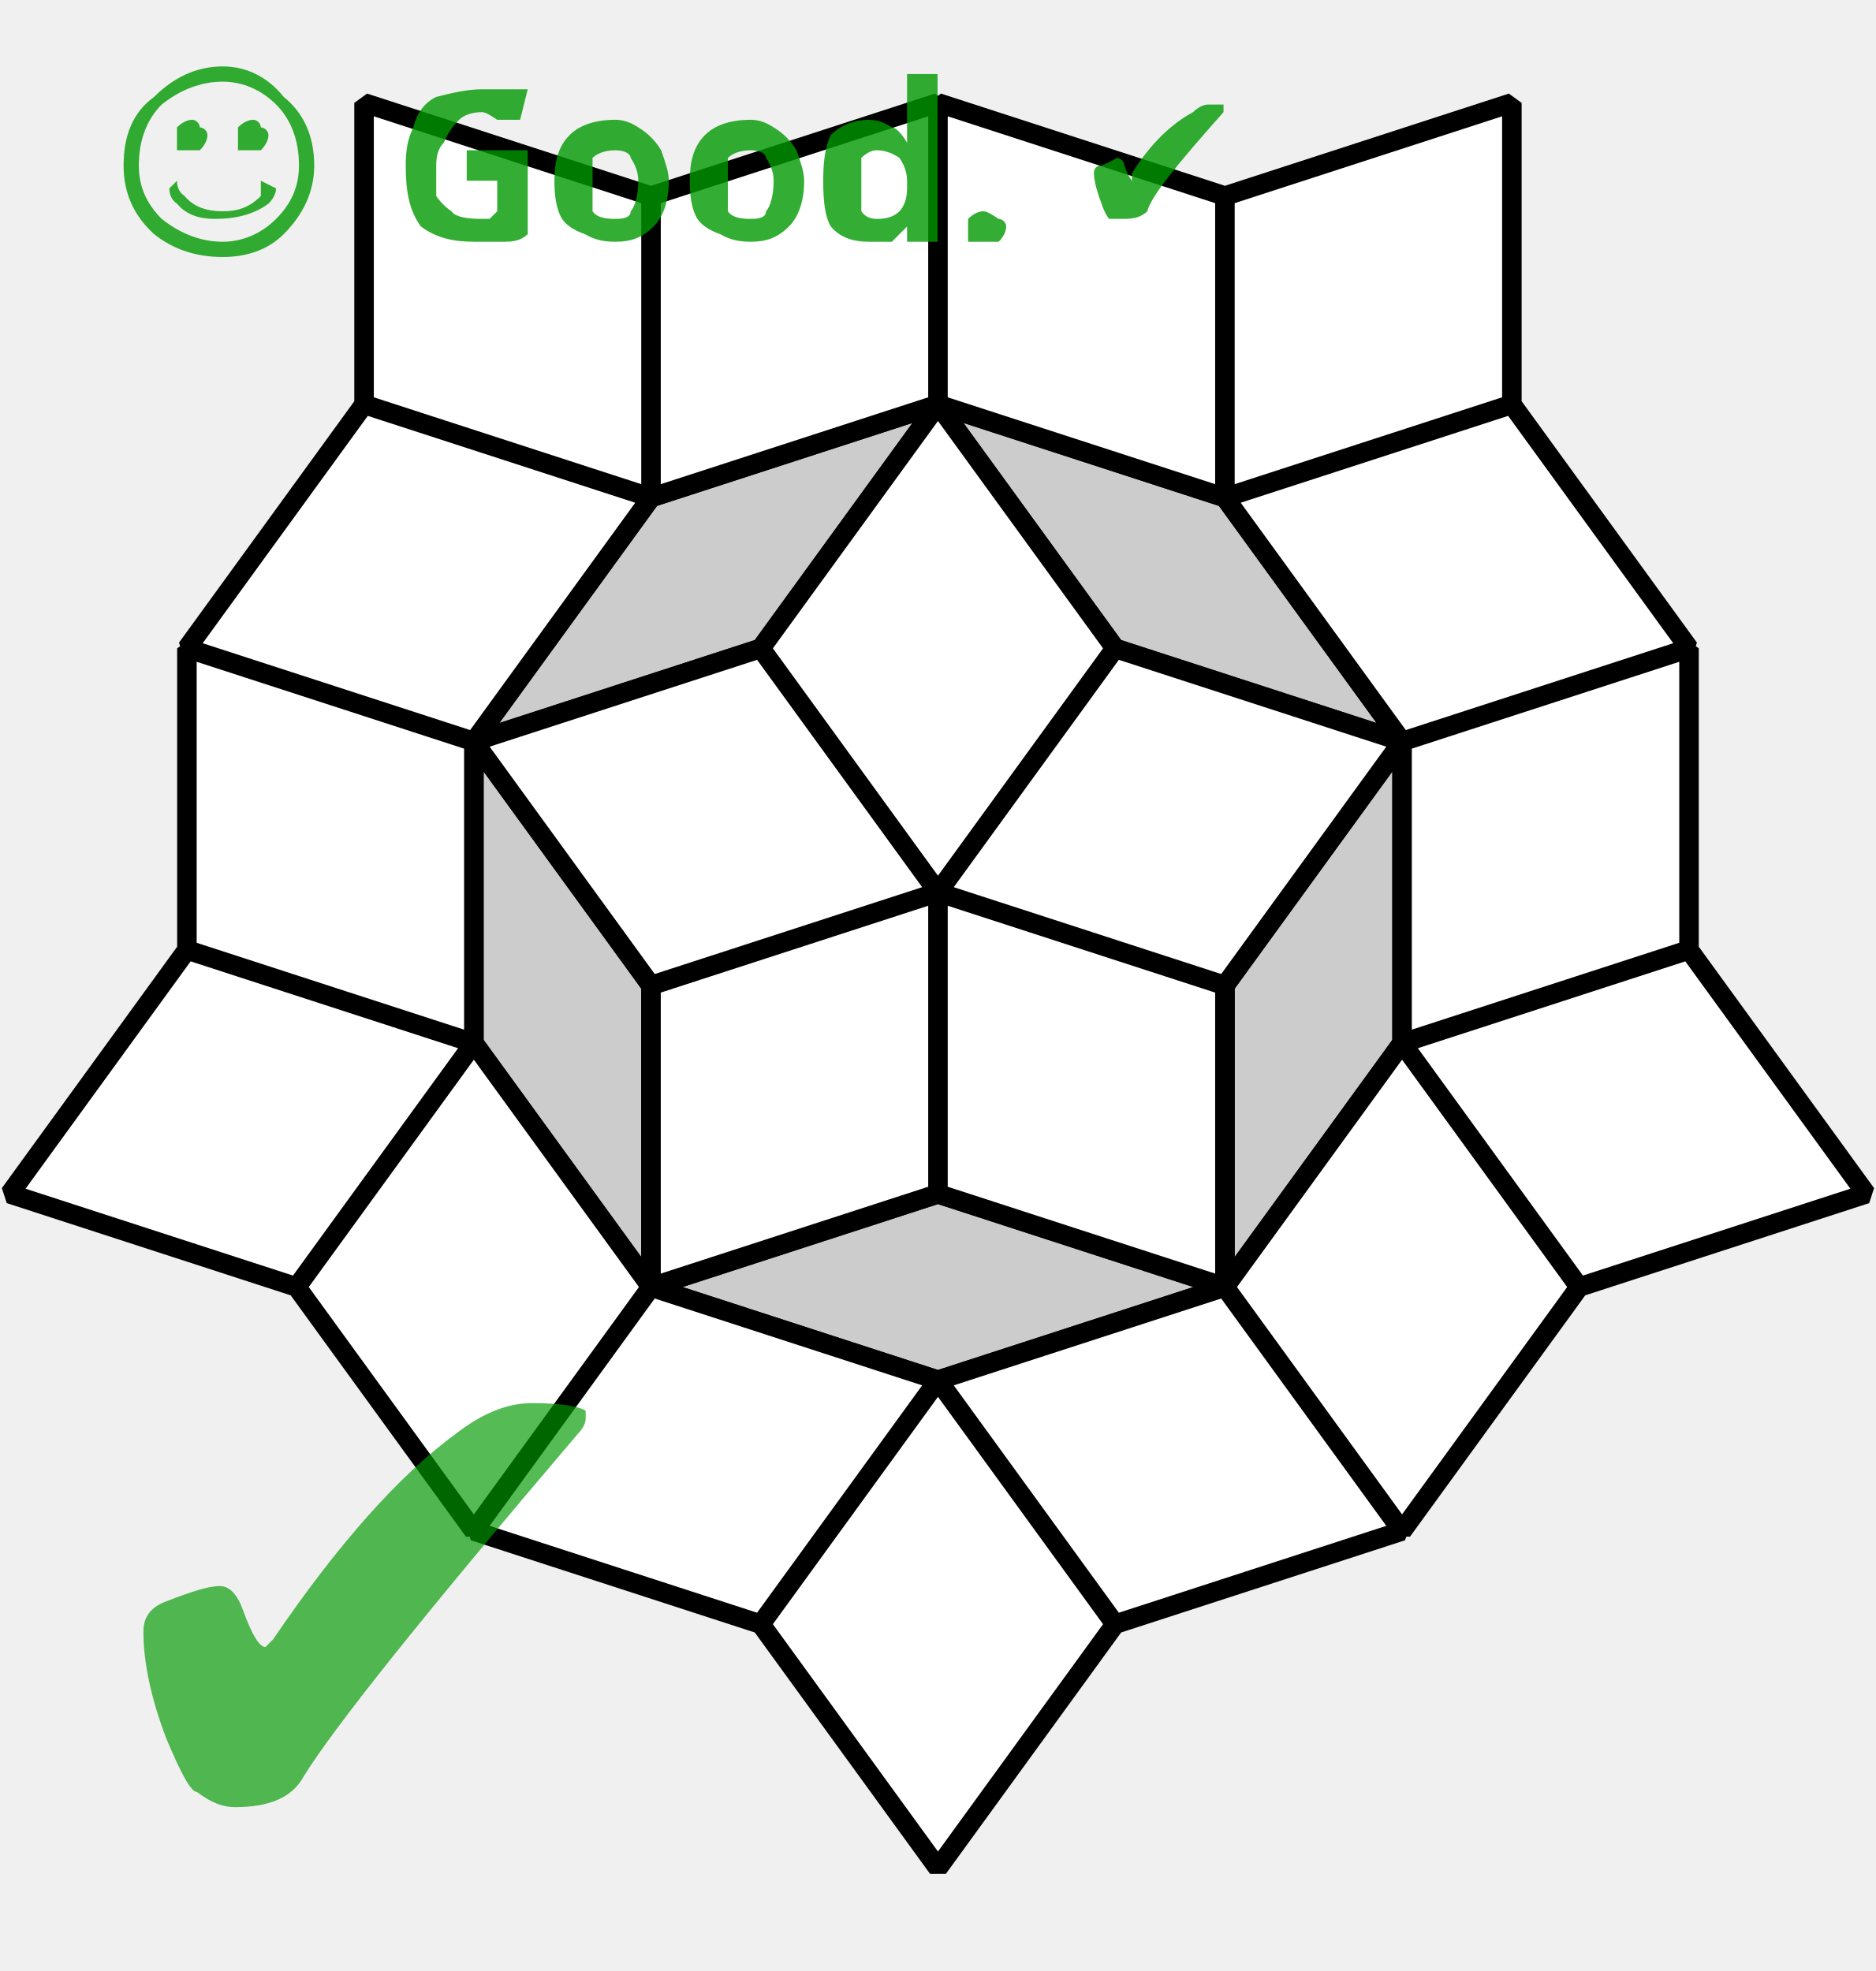
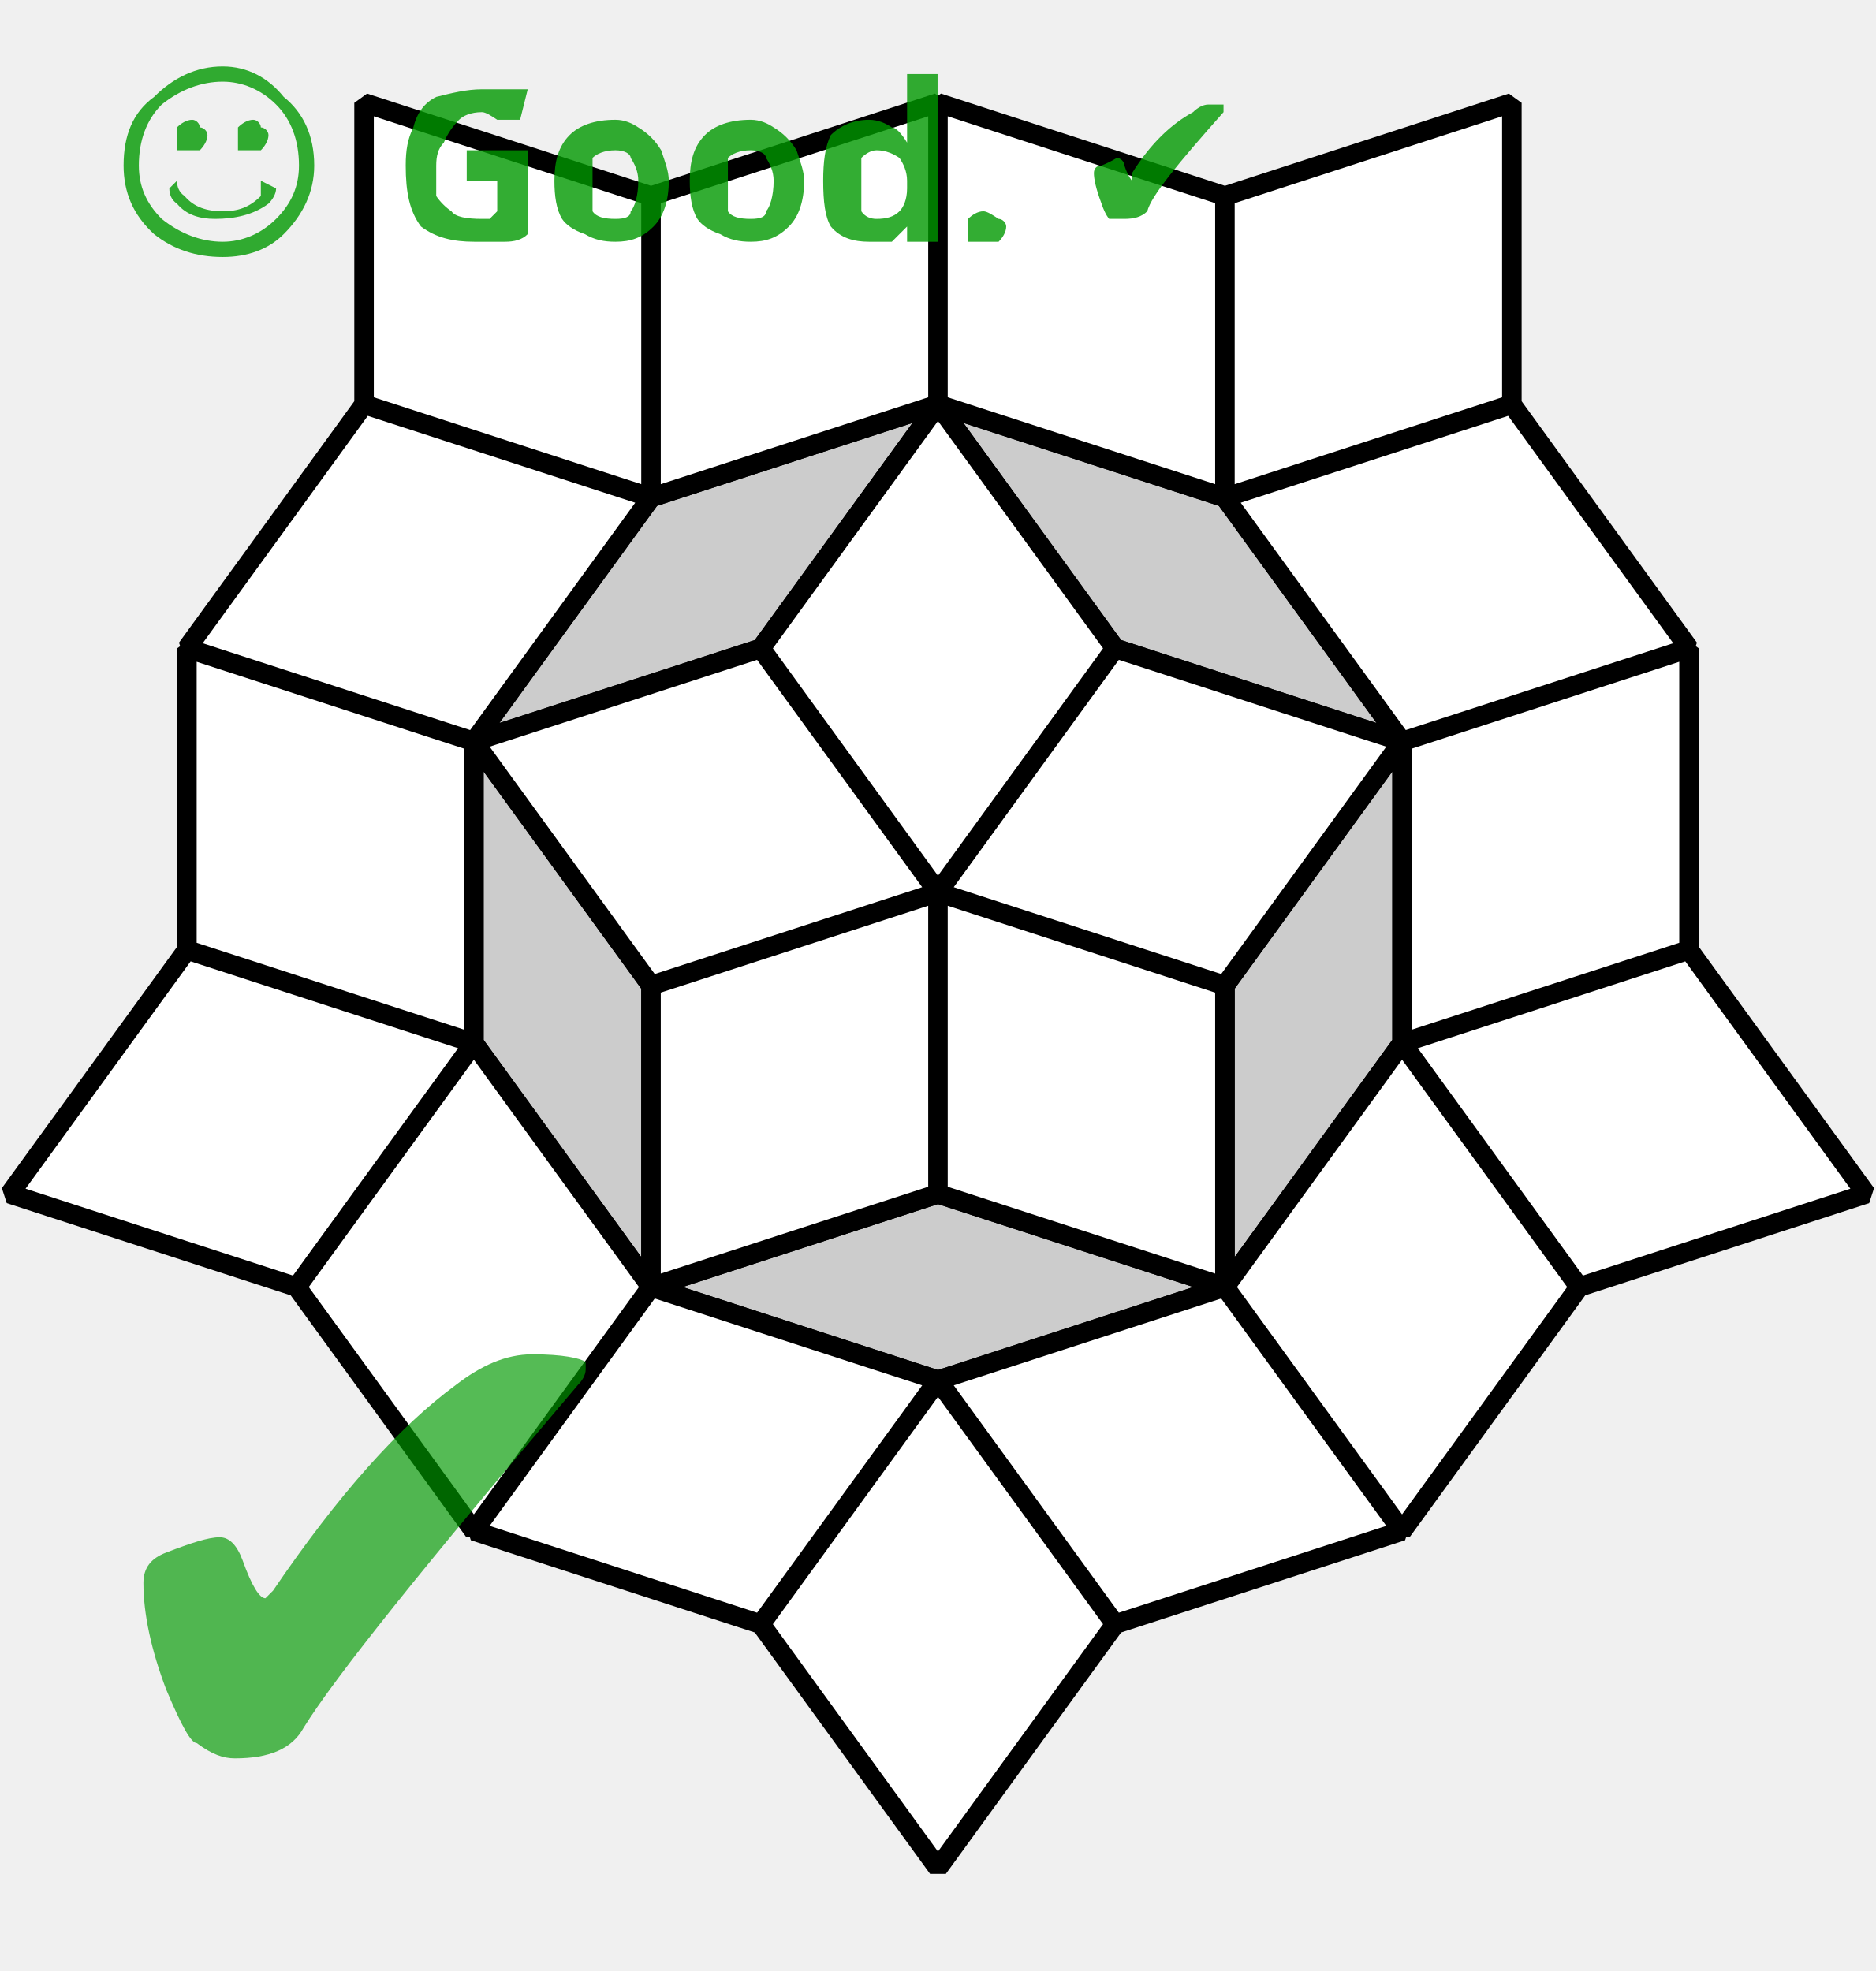
<svg xmlns="http://www.w3.org/2000/svg" width="192" height="201.773" viewBox="-1.922 -1.638 3.844 3.658" id="Path_5_round">
  <g stroke-width="0.04" stroke="#000">
    <path fill="#CCC" stroke-linejoin="round" d="M0 -1 L0.588 -0.809 0.951 -0.309 0.951 0.309 0.588 0.809 0 1 -0.588 0.809 -0.951 0.309 -0.951 -0.309 -0.588 -0.809 0 -1 -0.363 -0.5 -0.951 -0.309 -0.588 0.191 -0.588 0.809 0 0.618 0.588 0.809 0.588 0.191 0.951 -0.309 0.363 -0.5Z" />
    <path fill="#FFF" stroke-linejoin="bevel" d="  M0 0 L-0.363 -0.5 0 -1 0.363 -0.5 0 0 0.363 -0.5 0.951 -0.309 0.588 0.191 0 0 0.588 0.191 0.588 0.809 0 0.618 0 0 0 0.618 -0.588 0.809 -0.588 0.191 0 0 -0.588 0.191 -0.951 -0.309 -0.363 -0.5Z  M0.951 0.309 L1.314 0.809 0.951 1.309 0.588 0.809Z M0.951 0.309 L1.314 0.809 1.902 0.618 1.539 0.118Z M0.951 0.309 L1.539 0.118 1.539 -0.5 0.951 -0.309Z M0.588 -0.809 L1.176 -1 1.539 -0.5 0.951 -0.309Z M0.588 -0.809 L1.176 -1 1.176 -1.618 0.588 -1.427Z M0.588 -0.809 L0.588 -1.427 0 -1.618 0 -1Z M-0.588 -0.809 L-0.588 -1.427 0 -1.618 0 -1Z M-0.588 -0.809 L-0.588 -1.427 -1.176 -1.618 -1.176 -1Z M-0.588 -0.809 L-1.176 -1 -1.539 -0.5 -0.951 -0.309Z M-0.951 0.309 L-1.539 0.118 -1.539 -0.5 -0.951 -0.309Z M-0.951 0.309 L-1.539 0.118 -1.902 0.618 -1.314 0.809Z M-0.951 0.309 L-1.314 0.809 -0.951 1.309 -0.588 0.809Z M0 1 L-0.363 1.5 -0.951 1.309 -0.588 0.809Z M0 1 L-0.363 1.5 0 2 0.363 1.5Z M0 1 L0.363 1.5 0.951 1.309 0.588 0.809Z " />
  </g>
  <g font-family="sans-serif" fill="#090" text-anchor="left">
    <g font-size="0.037em" opacity="0.8" transform="translate(-1.7,-1.63803)" font-weight="bold">
      <text dominant-baseline="hanging">☺ Good. ✔</text>
    </g>
-     <g font-size="0.125em" opacity="0.667" transform="translate(-1.8,2)">
+     <g font-size="0.125em" opacity="0.667" transform="translate(-1.8,1.9)">
      <text vertical-align="text-bottom">✔</text>
    </g>
  </g>
</svg>
